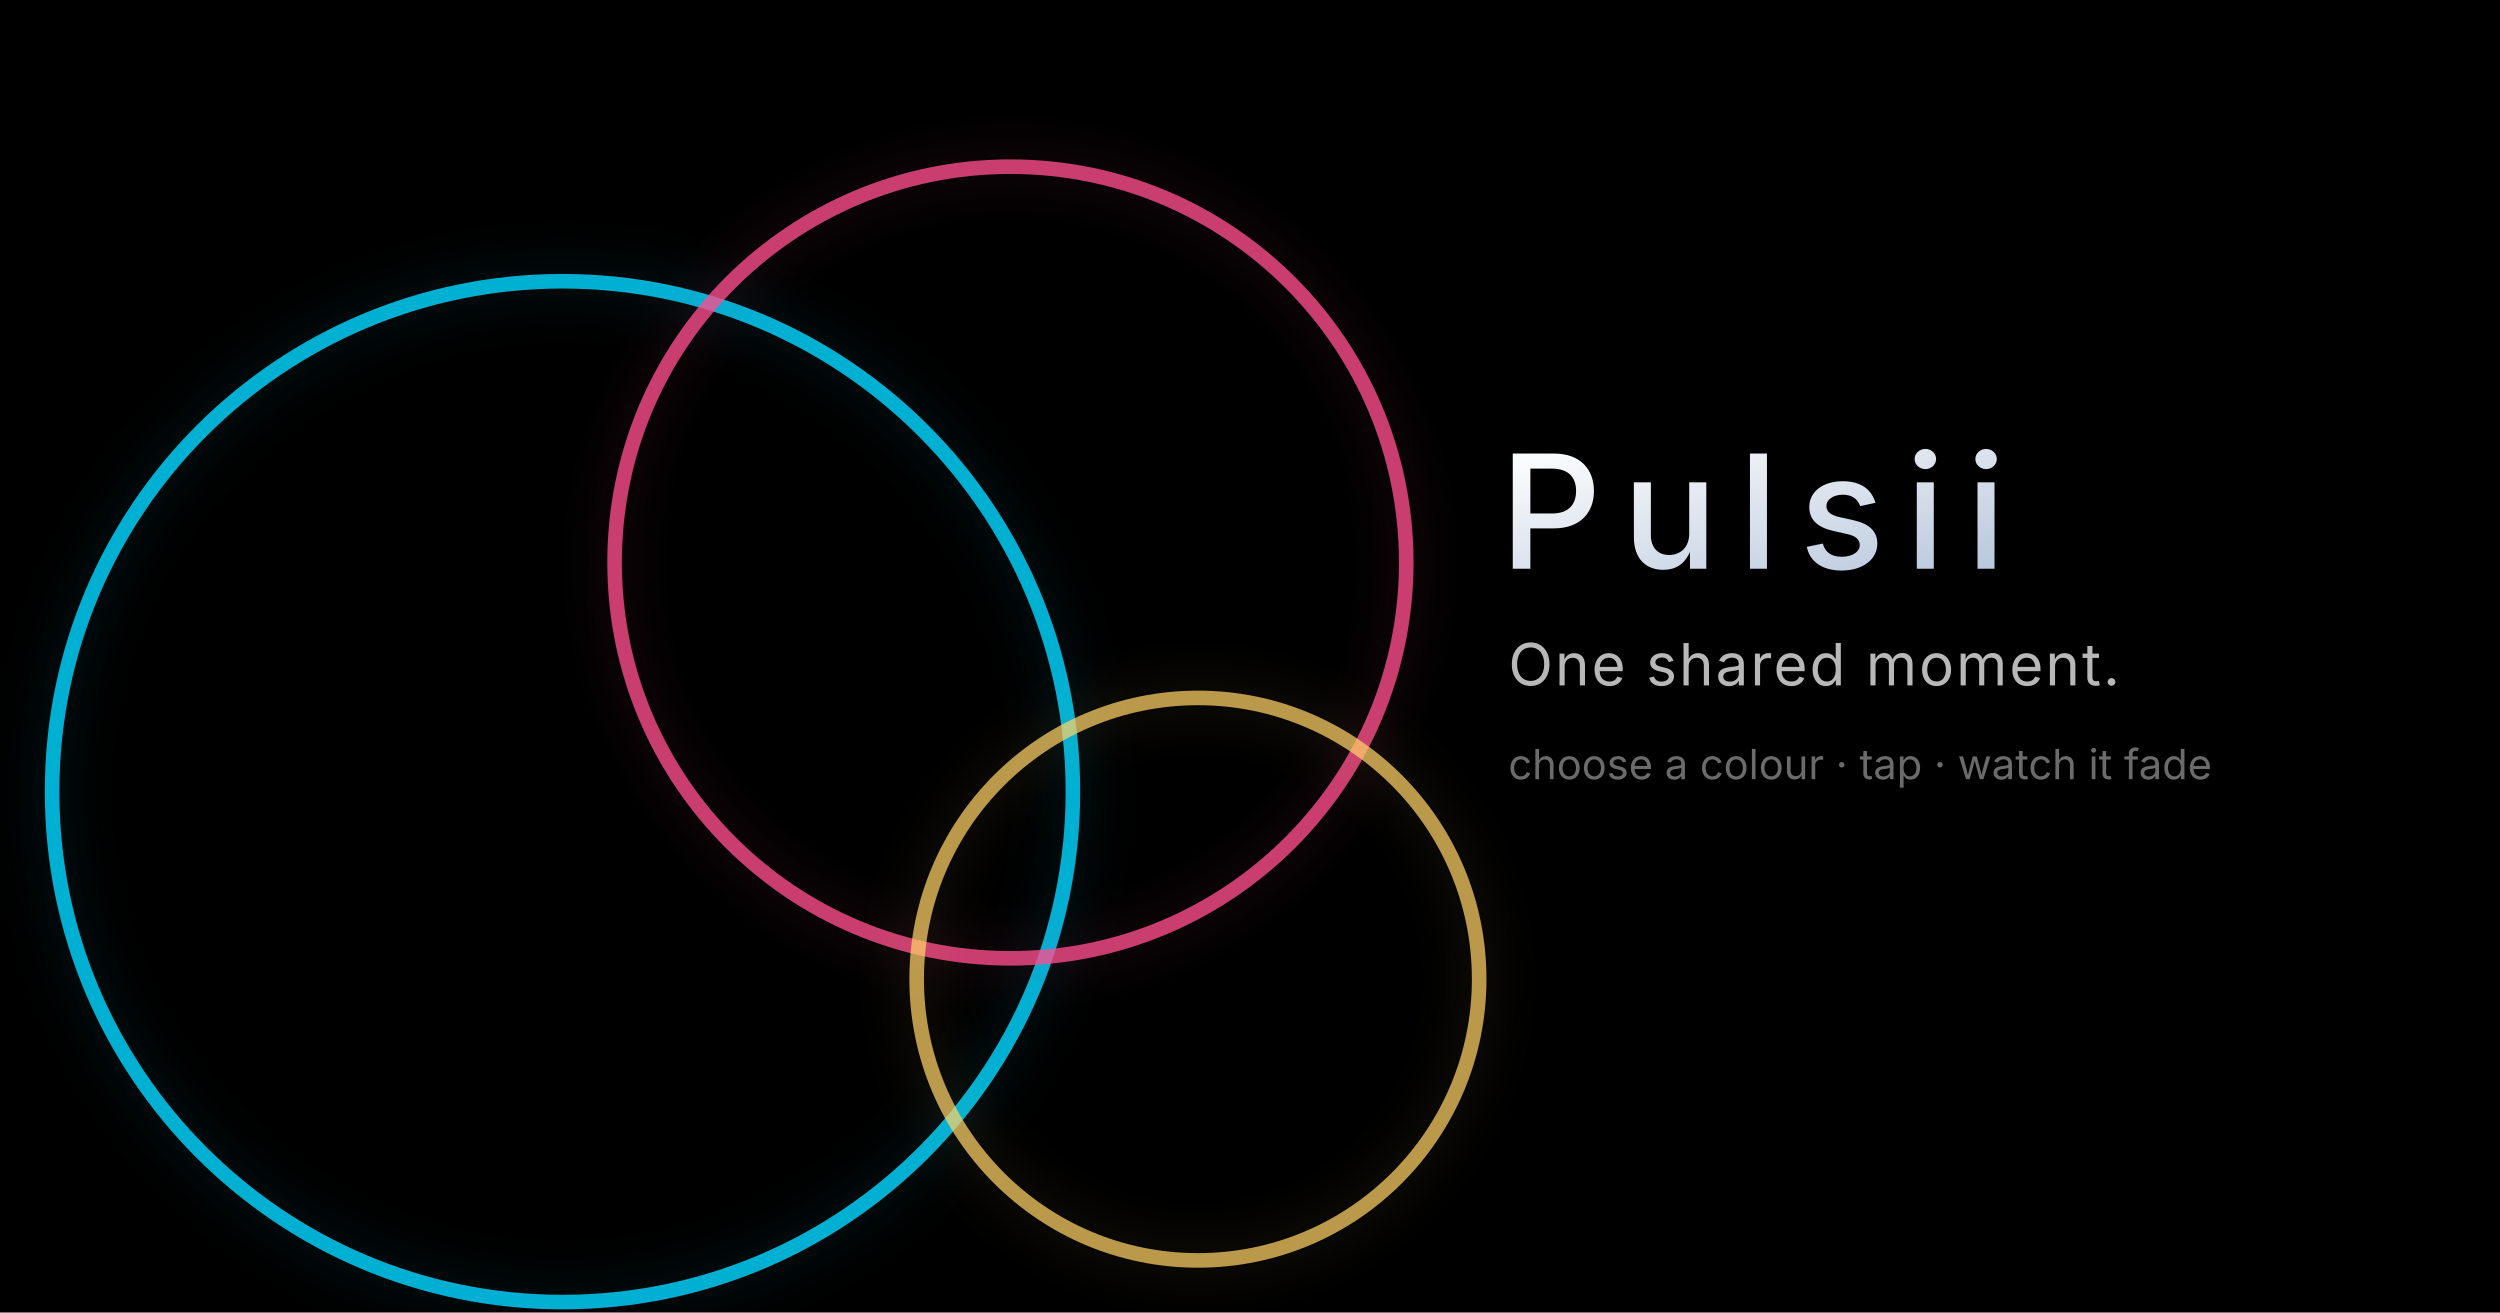
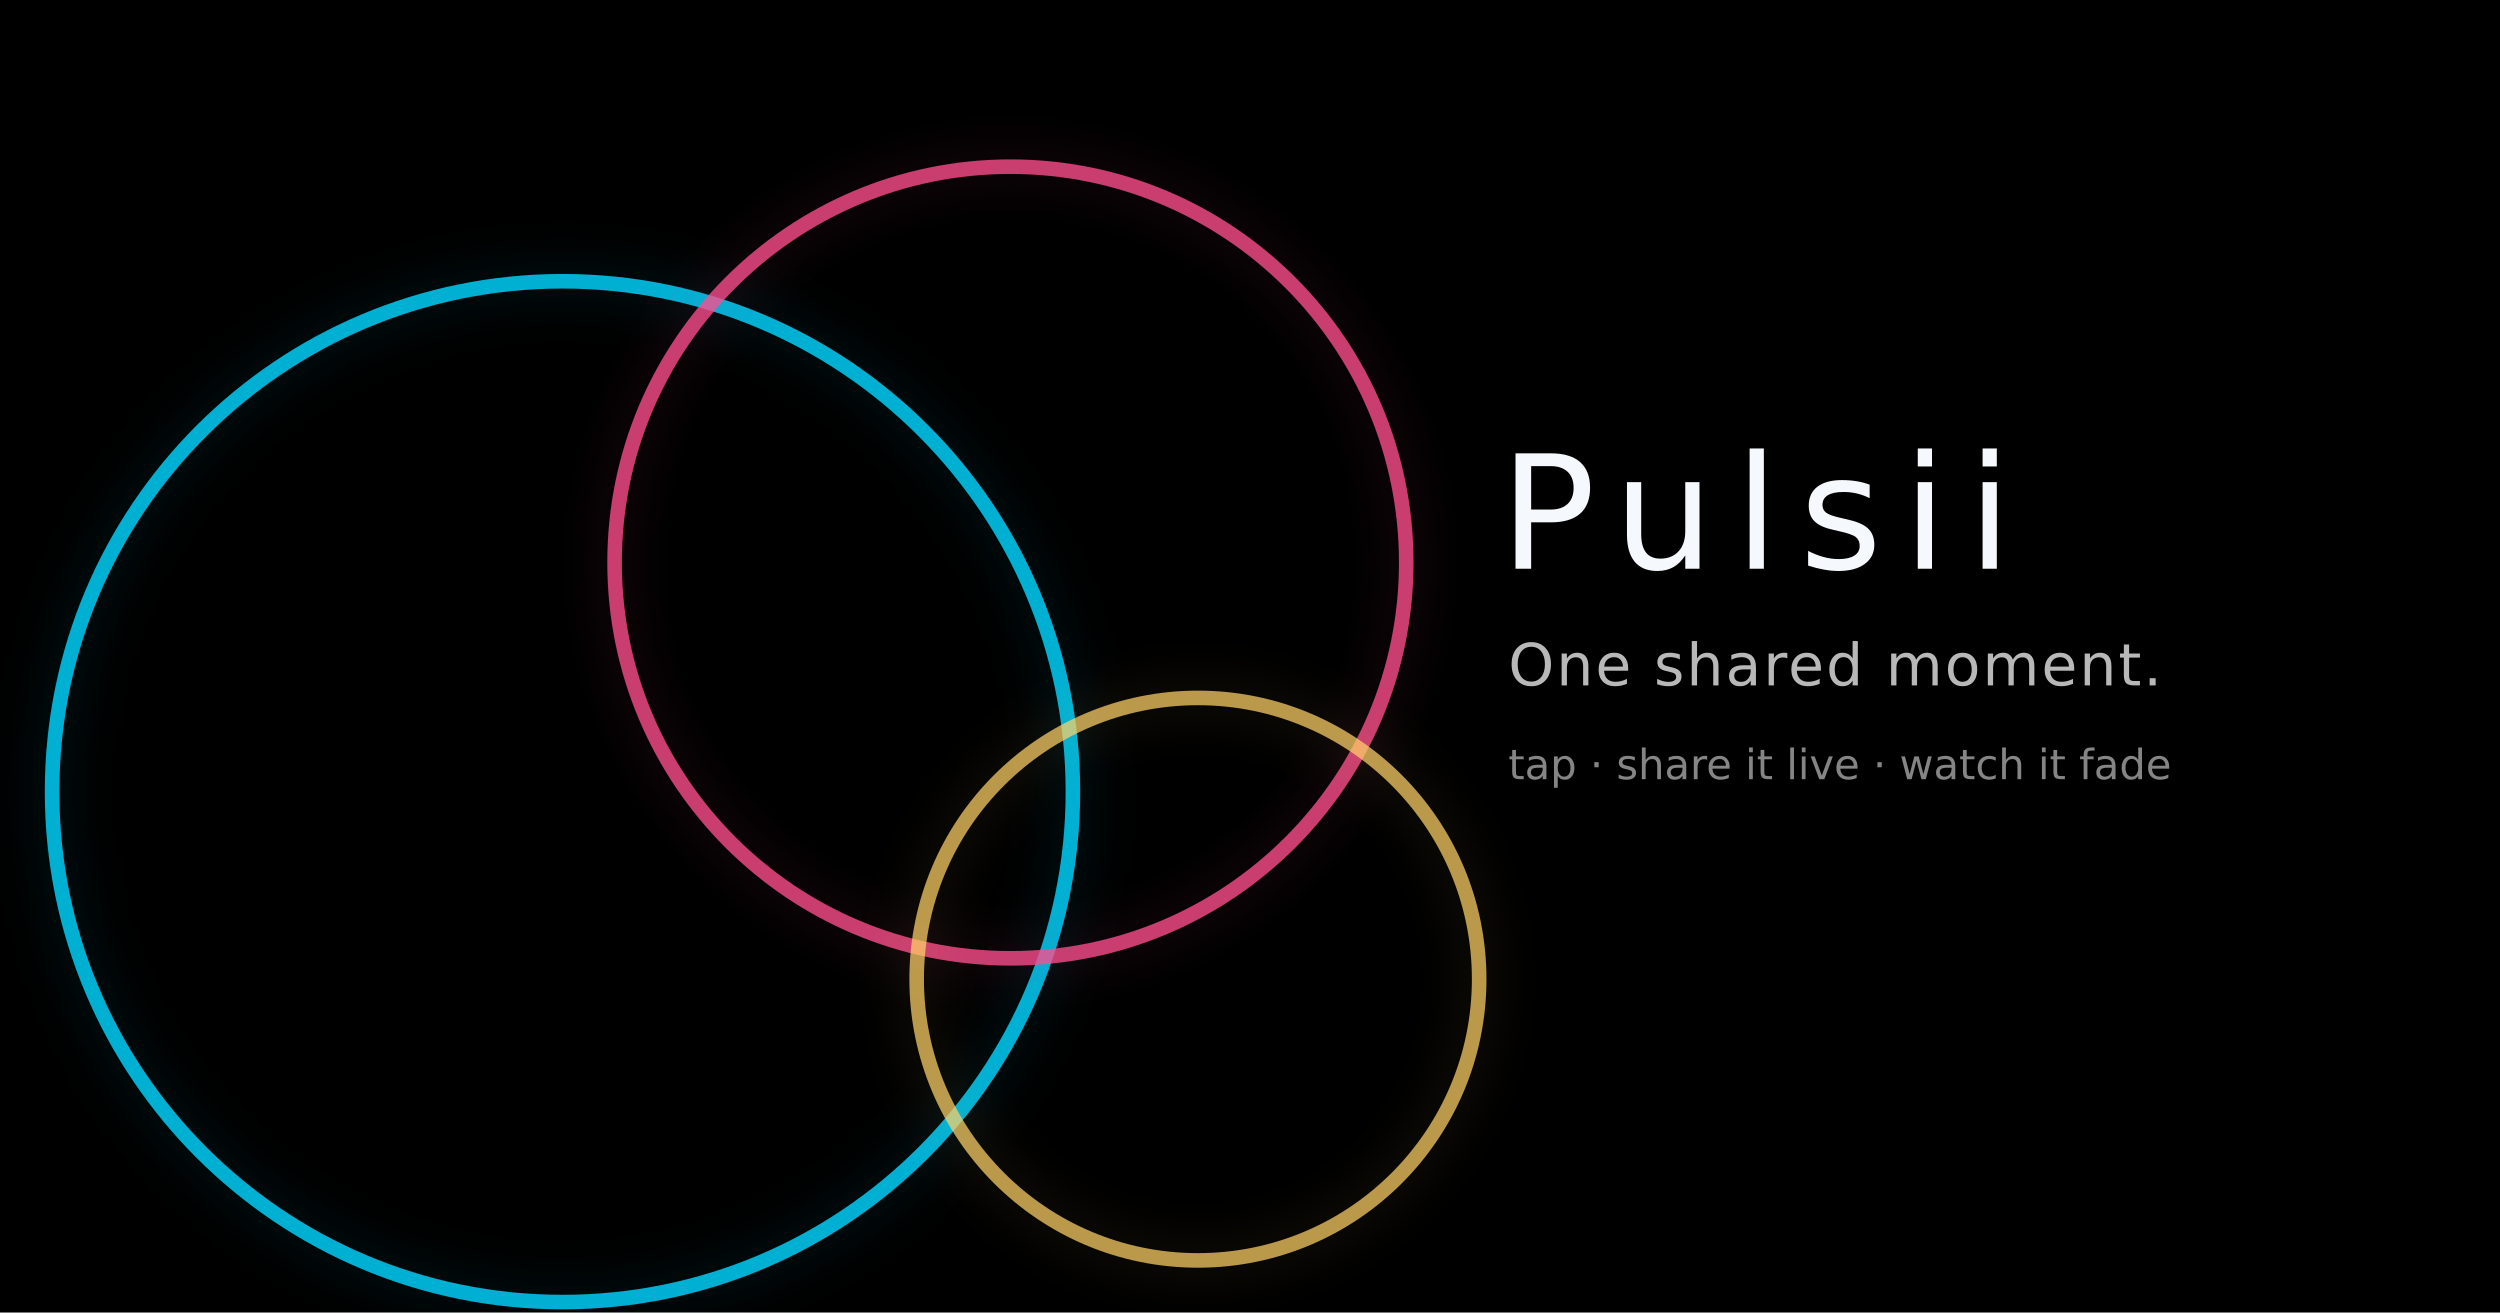
<svg xmlns="http://www.w3.org/2000/svg" width="1200" height="630" viewBox="0 0 1200 630" role="img" aria-labelledby="title description">
  <defs>
    <filter id="soft-glow" x="-40%" y="-40%" width="180%" height="180%">
      <feGaussianBlur stdDeviation="12" />
    </filter>
-     <linearGradient id="wordmark" x1="0" y1="0" x2="1" y2="1">
-       <stop offset="0" stop-color="#ffffff" />
-       <stop offset="1" stop-color="#b8c7dc" />
-     </linearGradient>
  </defs>
  <rect width="1200" height="630" fill="#000000" />
  <g fill="none" stroke-width="7">
    <circle cx="270" cy="380" r="245" stroke="#00d4ff" opacity=".18" filter="url(#soft-glow)" />
    <circle cx="270" cy="380" r="245" stroke="#00d4ff" opacity=".82" />
    <circle cx="485" cy="270" r="190" stroke="#ff4d8d" opacity=".18" filter="url(#soft-glow)" />
    <circle cx="485" cy="270" r="190" stroke="#ff4d8d" opacity=".78" />
    <circle cx="575" cy="470" r="135" stroke="#ffd166" opacity=".16" filter="url(#soft-glow)" />
    <circle cx="575" cy="470" r="135" stroke="#ffd166" opacity=".72" />
  </g>
-   <g font-family="Inter, Arial, sans-serif" text-anchor="start">
-     <text x="720" y="273" fill="url(#wordmark)" font-size="76" font-weight="500" letter-spacing="10">Pulsii</text>
+   <g font-family="DejaVu Sans, sans-serif" text-anchor="start">
+     <text x="720" y="273" fill="#f5f8fc" font-size="76" font-weight="500" letter-spacing="10">Pulsii</text>
    <text x="724" y="329" fill="#ffffff" fill-opacity=".72" font-size="28" font-weight="400" letter-spacing="1">One shared moment.</text>
-     <text x="724" y="374" fill="#ffffff" fill-opacity=".42" font-size="20" font-weight="400">choose a colour · tap · watch it fade</text>
+     <text x="724" y="374" fill="#ffffff" fill-opacity=".52" font-size="20" font-weight="400">tap · share it live · watch it fade</text>
  </g>
</svg>
